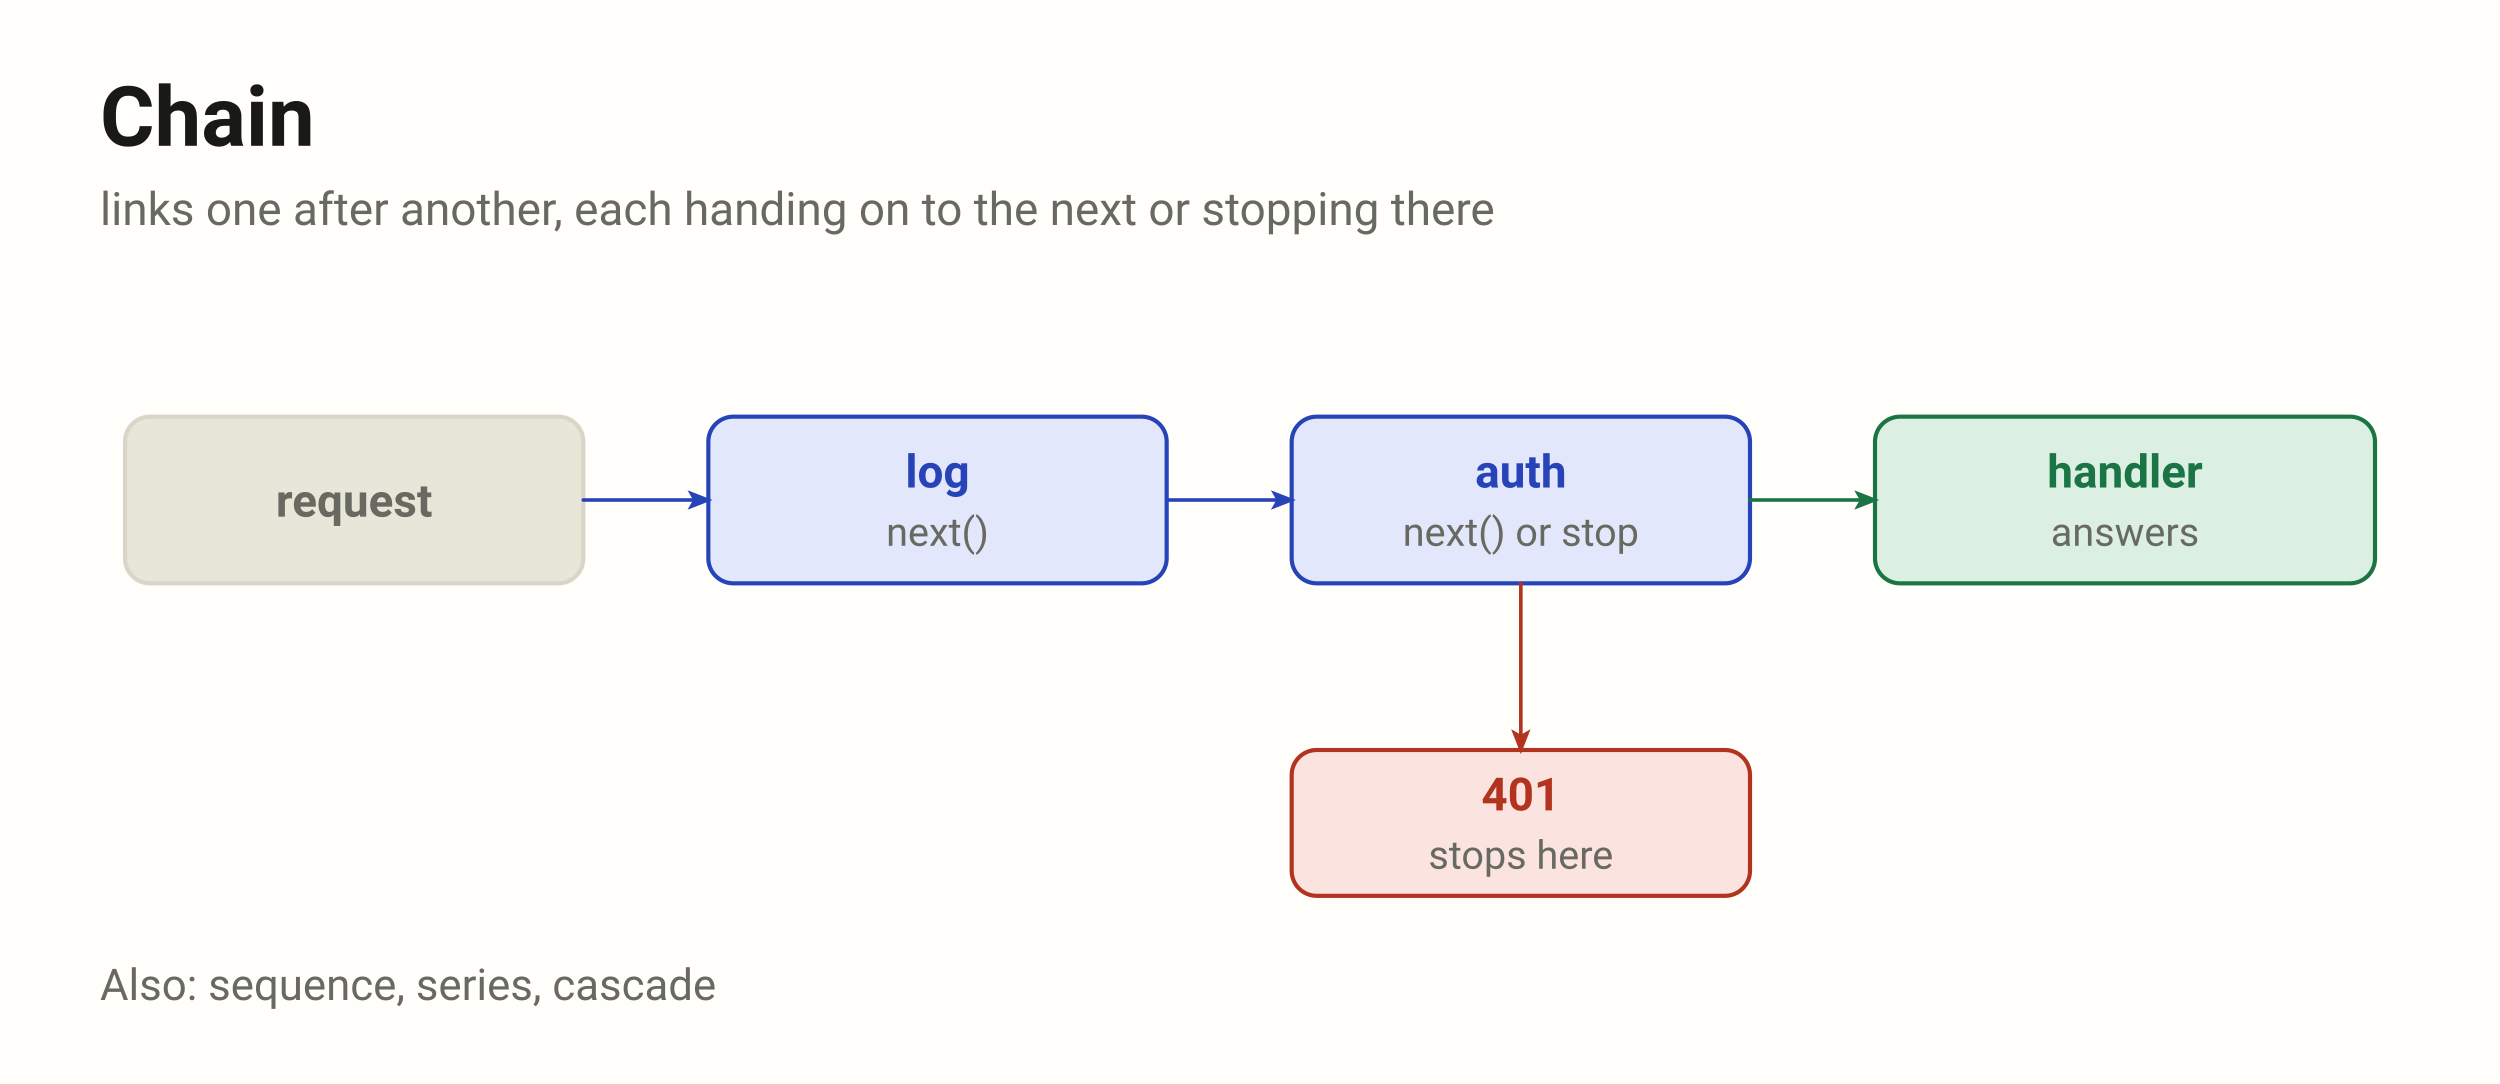
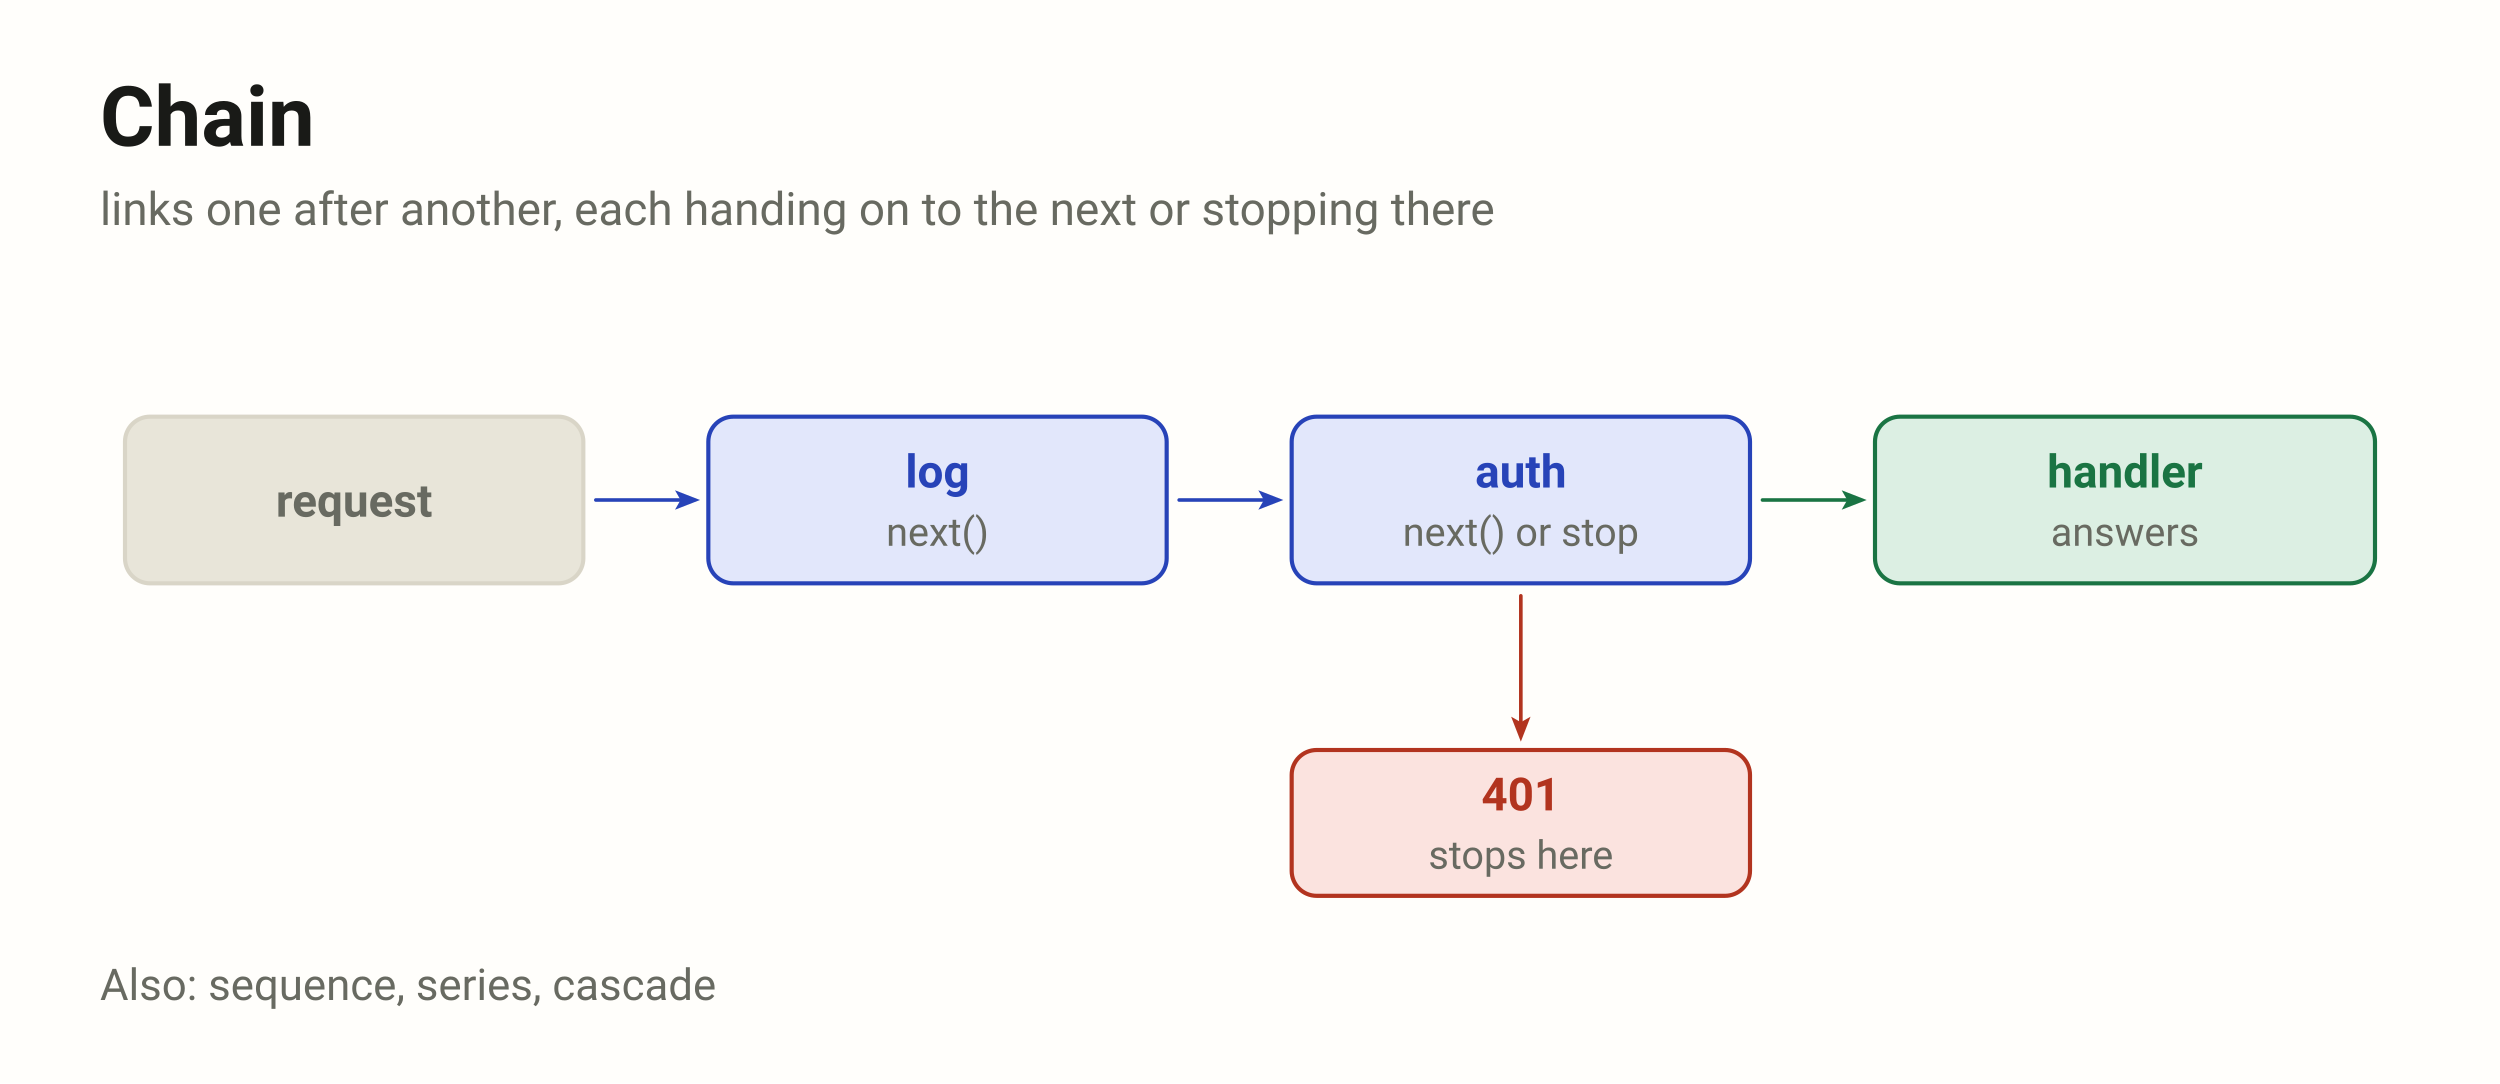
<svg xmlns="http://www.w3.org/2000/svg" viewBox="0 0 1200 520" font-family="system-ui, -apple-system, 'Segoe UI', Roboto, sans-serif">
  <rect width="1200" height="520" fill="#fffefb" />
  <defs>
    <marker id="a-accent" viewBox="0 0 12 12" refX="8" refY="6" markerUnits="userSpaceOnUse" markerWidth="16" markerHeight="16" orient="auto-start-reverse">
      <path d="M2 2.5 L11 6 L2 9.5 L4 6 z" fill="#2743b8" stroke-linejoin="round" />
    </marker>
    <marker id="a-green" viewBox="0 0 12 12" refX="8" refY="6" markerUnits="userSpaceOnUse" markerWidth="16" markerHeight="16" orient="auto-start-reverse">
      <path d="M2 2.5 L11 6 L2 9.5 L4 6 z" fill="#1a7443" stroke-linejoin="round" />
    </marker>
    <marker id="a-red" viewBox="0 0 12 12" refX="8" refY="6" markerUnits="userSpaceOnUse" markerWidth="16" markerHeight="16" orient="auto-start-reverse">
      <path d="M2 2.5 L11 6 L2 9.5 L4 6 z" fill="#b2341f" stroke-linejoin="round" />
    </marker>
    <marker id="a-muted" viewBox="0 0 12 12" refX="8" refY="6" markerUnits="userSpaceOnUse" markerWidth="16" markerHeight="16" orient="auto-start-reverse">
      <path d="M2 2.5 L11 6 L2 9.5 L4 6 z" fill="#686a61" stroke-linejoin="round" />
    </marker>
  </defs>
  <text x="48" y="70" fill="#191a17" font-size="40" font-weight="700">Chain</text>
  <text x="48" y="108" fill="#686a61" font-size="22">links one after another, each handing on to the next or stopping there</text>
  <rect x="60" y="200" width="220" height="80" rx="12" fill="#e8e5d9" stroke="#d9d5c7" stroke-width="2" />
  <text x="170.0" y="248.0" fill="#686a61" font-size="22" text-anchor="middle" font-weight="700">request</text>
  <rect x="340" y="200" width="220" height="80" rx="12" fill="#e2e7fb" stroke="#2743b8" stroke-width="2" />
  <text x="450.0" y="234.0" fill="#2743b8" font-size="22" text-anchor="middle" font-weight="700">log</text>
  <text x="450.0" y="262.0" fill="#686a61" font-size="19" text-anchor="middle">next()</text>
  <rect x="620" y="200" width="220" height="80" rx="12" fill="#e2e7fb" stroke="#2743b8" stroke-width="2" />
  <text x="730.0" y="234.0" fill="#2743b8" font-size="22" text-anchor="middle" font-weight="700">auth</text>
  <text x="730.0" y="262.0" fill="#686a61" font-size="19" text-anchor="middle">next() or stop</text>
  <rect x="900" y="200" width="240" height="80" rx="12" fill="#dcefe3" stroke="#1a7443" stroke-width="2" />
  <text x="1020.0" y="234.0" fill="#1a7443" font-size="22" text-anchor="middle" font-weight="700">handler</text>
  <text x="1020.0" y="262.0" fill="#686a61" font-size="19" text-anchor="middle">answers</text>
  <rect x="620" y="360" width="220" height="70" rx="12" fill="#fbe3df" stroke="#b2341f" stroke-width="2" />
  <text x="730.0" y="389.0" fill="#b2341f" font-size="22" text-anchor="middle" font-weight="700">401</text>
  <text x="730.0" y="417.0" fill="#686a61" font-size="19" text-anchor="middle">stops here</text>
-   <line x1="280" y1="240" x2="338" y2="240" stroke="#2743b8" stroke-width="1.75" stroke-linecap="round" marker-end="url(#a-accent)" />
-   <line x1="560" y1="240" x2="618" y2="240" stroke="#2743b8" stroke-width="1.75" stroke-linecap="round" marker-end="url(#a-accent)" />
-   <line x1="840" y1="240" x2="898" y2="240" stroke="#1a7443" stroke-width="1.75" stroke-linecap="round" marker-end="url(#a-green)" />
-   <line x1="730" y1="280" x2="730" y2="358" stroke="#b2341f" stroke-width="1.75" stroke-linecap="round" marker-end="url(#a-red)" />
+   <line x1="286" y1="240" x2="332" y2="240" stroke="#2743b8" stroke-width="1.75" stroke-linecap="round" marker-end="url(#a-accent)" />
+   <line x1="566" y1="240" x2="612" y2="240" stroke="#2743b8" stroke-width="1.75" stroke-linecap="round" marker-end="url(#a-accent)" />
+   <line x1="846" y1="240" x2="892" y2="240" stroke="#1a7443" stroke-width="1.75" stroke-linecap="round" marker-end="url(#a-green)" />
+   <line x1="730" y1="286" x2="730" y2="352" stroke="#b2341f" stroke-width="1.75" stroke-linecap="round" marker-end="url(#a-red)" />
  <text x="48" y="480" fill="#686a61" font-size="21">Also: sequence, series, cascade</text>
</svg>
